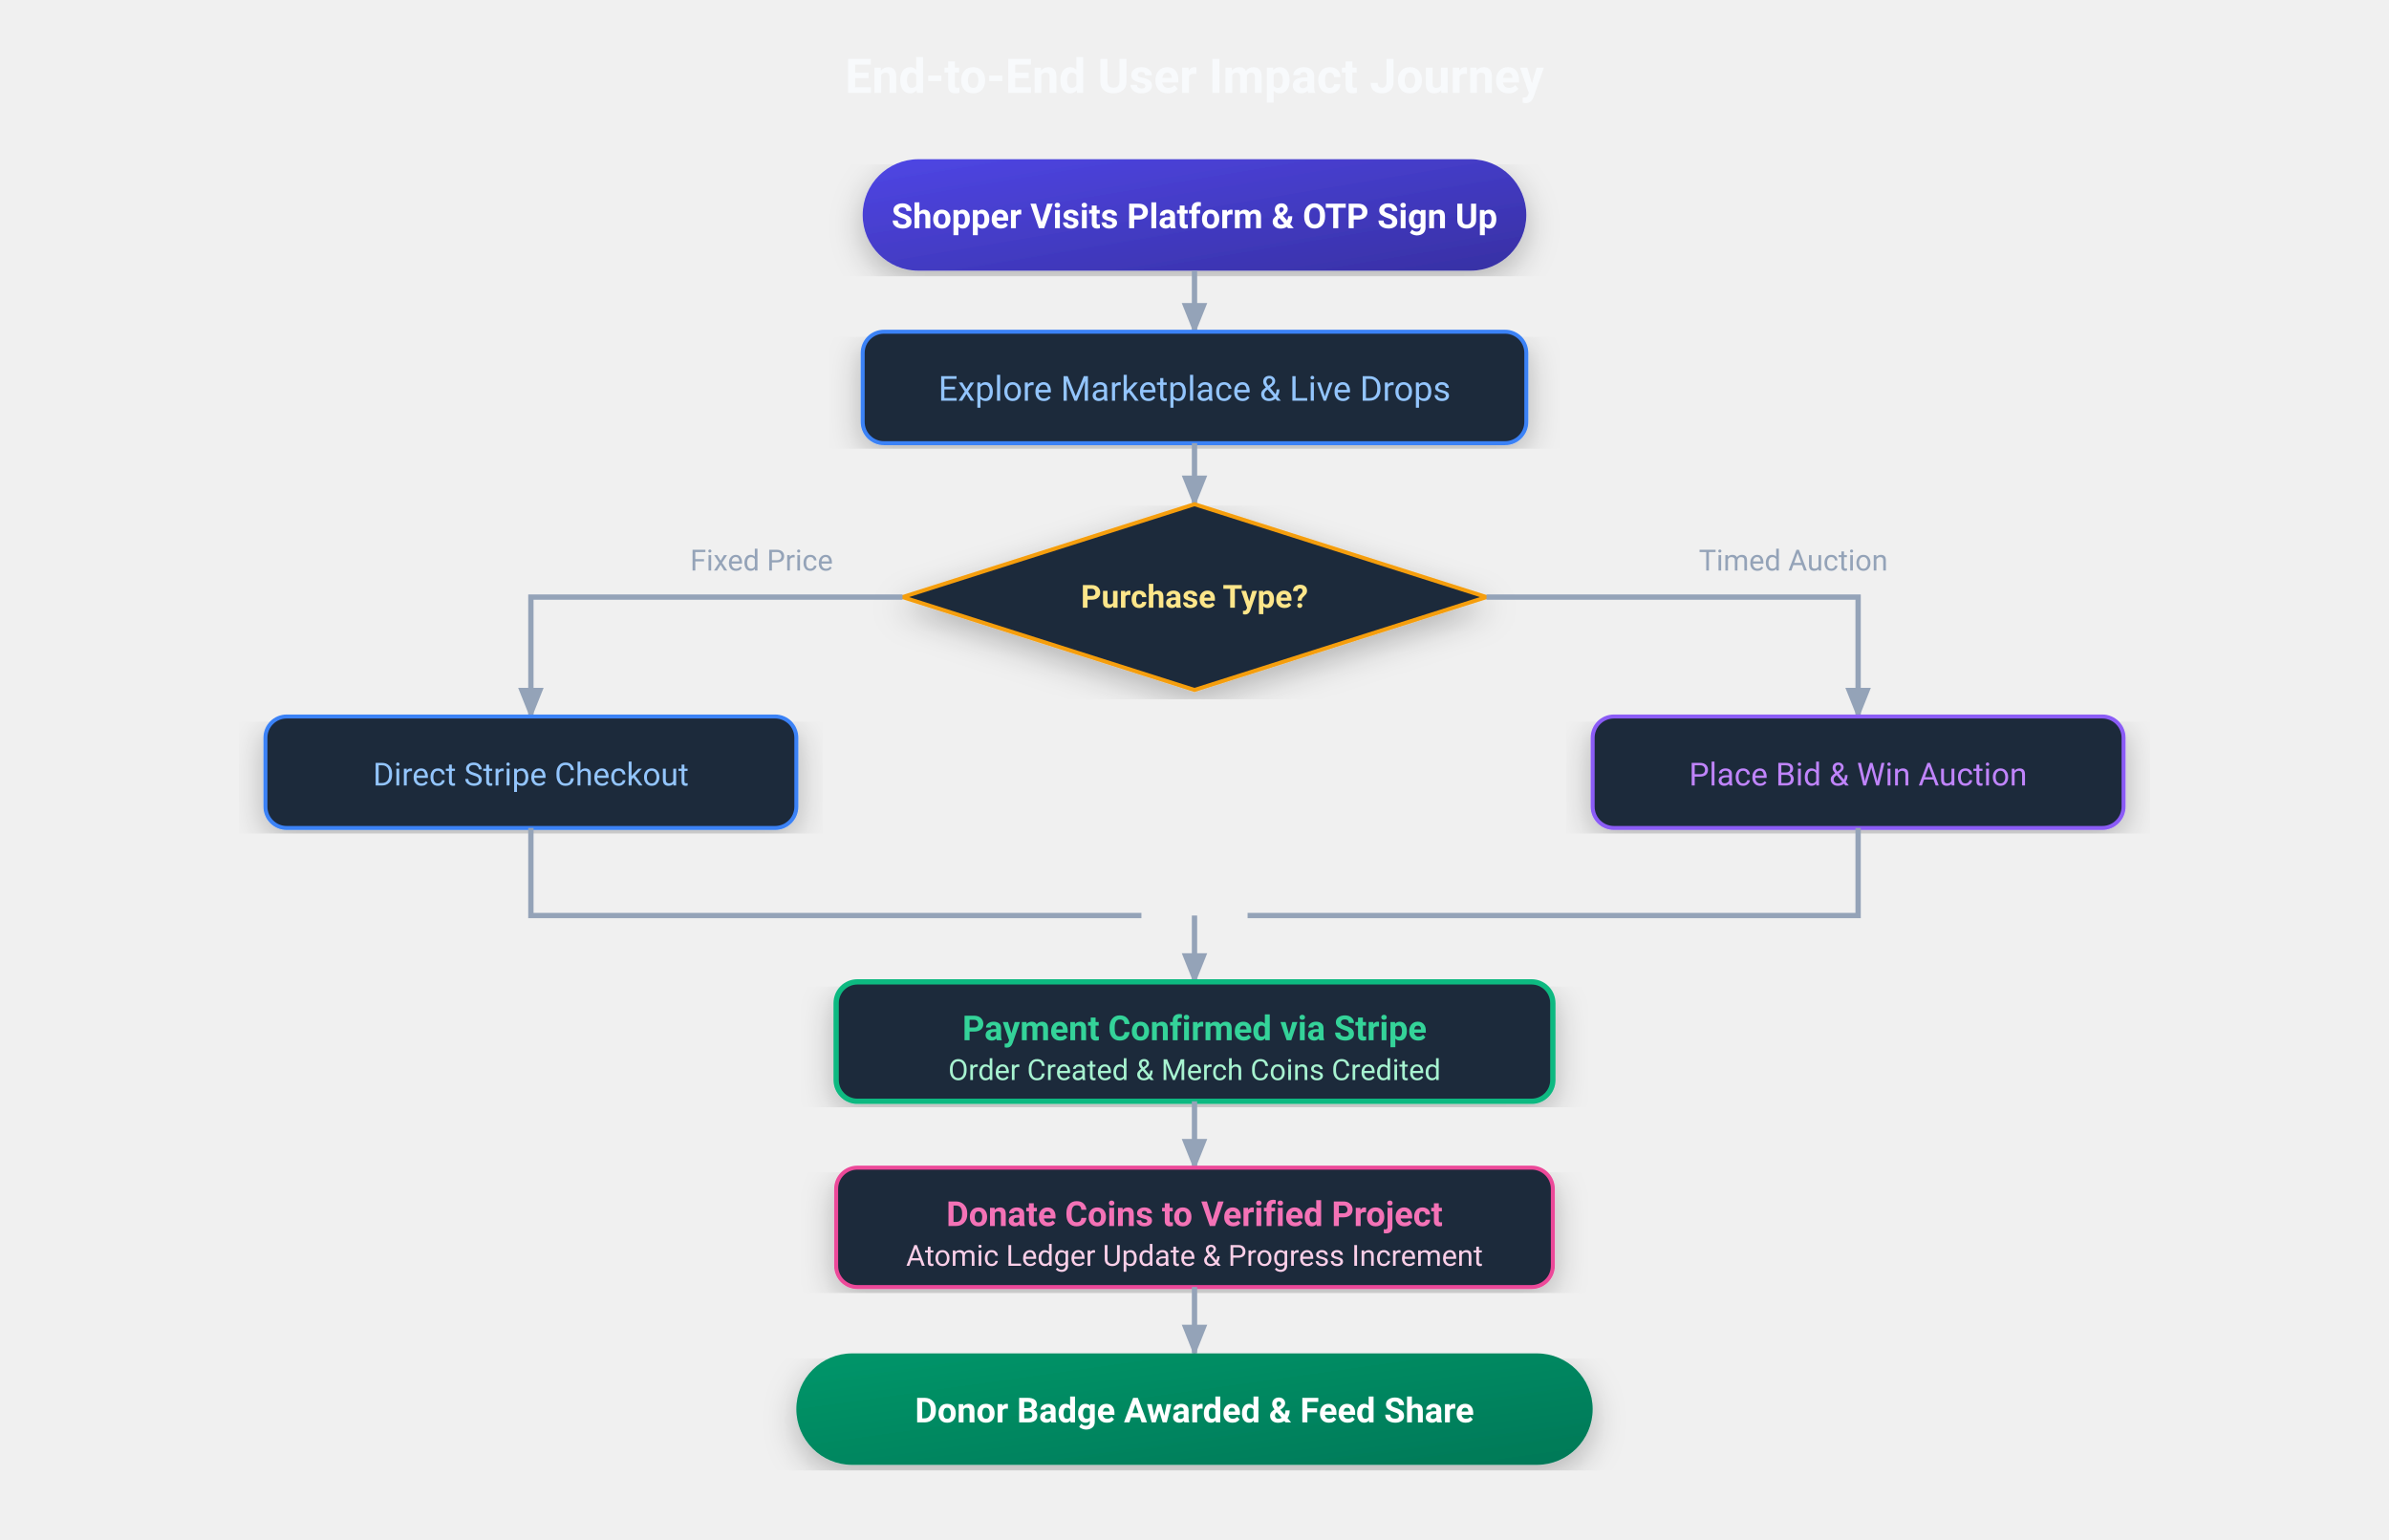
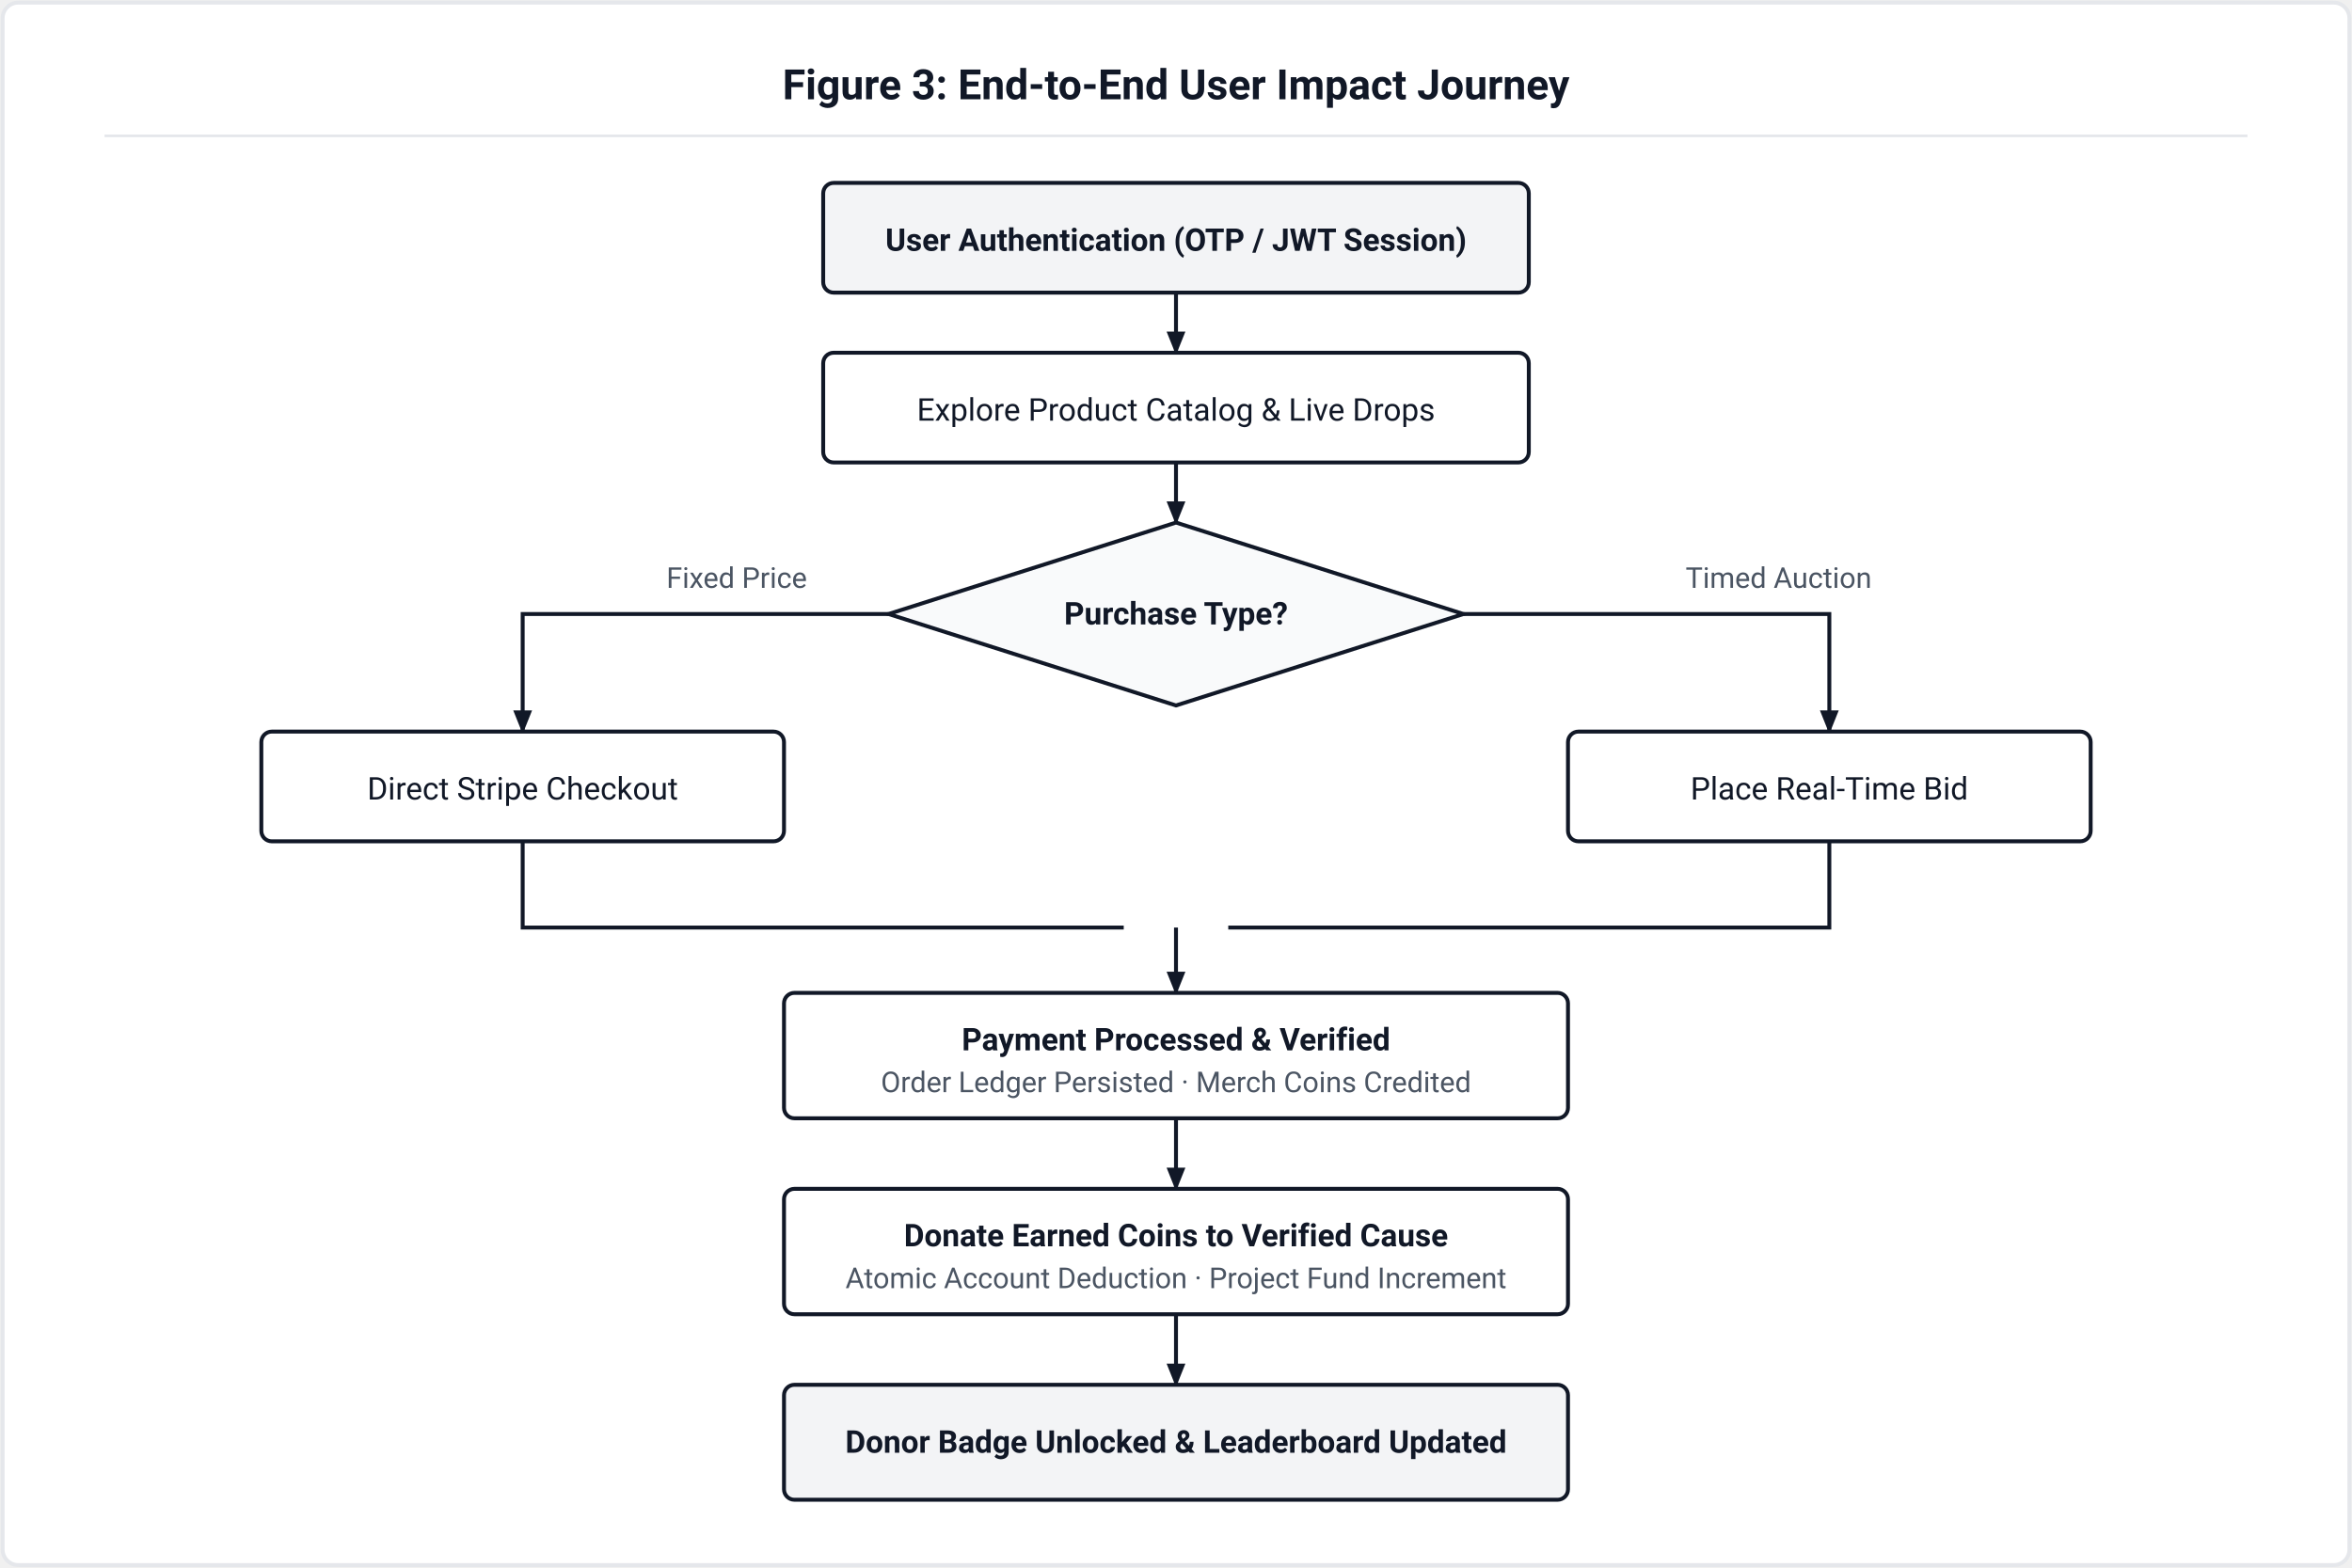
- <svg xmlns="http://www.w3.org/2000/svg" viewBox="0 0 900 580" width="100%" height="100%" style="background-color: #0f172a; font-family: -apple-system, BlinkMacSystemFont, 'Segoe UI', Roboto, Helvetica, Arial, sans-serif;">
+ <svg xmlns="http://www.w3.org/2000/svg" viewBox="0 0 900 600" width="100%" height="100%" style="background-color: #ffffff; font-family: -apple-system, BlinkMacSystemFont, 'Segoe UI', Roboto, 'Helvetica Neue', Arial, sans-serif;">
  <defs>
    <marker id="arrow" viewBox="0 0 10 10" refX="9" refY="5" markerWidth="6" markerHeight="6" orient="auto-start-reverse">
-       <path d="M 0 1 L 10 5 L 0 9 z" fill="#94a3b8" />
+       <path d="M 0 1 L 10 5 L 0 9 z" fill="#111827" />
    </marker>
-     <marker id="arrow-indigo" viewBox="0 0 10 10" refX="9" refY="5" markerWidth="6" markerHeight="6" orient="auto-start-reverse">
-       <path d="M 0 1 L 10 5 L 0 9 z" fill="#6366f1" />
-     </marker>
-     <marker id="arrow-emerald" viewBox="0 0 10 10" refX="9" refY="5" markerWidth="6" markerHeight="6" orient="auto-start-reverse">
-       <path d="M 0 1 L 10 5 L 0 9 z" fill="#10b981" />
-     </marker>
-     <marker id="arrow-rose" viewBox="0 0 10 10" refX="9" refY="5" markerWidth="6" markerHeight="6" orient="auto-start-reverse">
-       <path d="M 0 1 L 10 5 L 0 9 z" fill="#f43f5e" />
-     </marker>
-     <filter id="shadow" x="-5%" y="-5%" width="110%" height="110%">
-       <feDropShadow dx="0" dy="4" stdDeviation="6" flood-color="#000000" flood-opacity="0.25" />
-     </filter>
-     <linearGradient id="primaryGrad" x1="0%" y1="0%" x2="100%" y2="100%">
-       <stop offset="0%" stop-color="#4f46e5" />
-       <stop offset="100%" stop-color="#3730a3" />
-     </linearGradient>
-     <linearGradient id="cardGrad" x1="0%" y1="0%" x2="100%" y2="100%">
-       <stop offset="0%" stop-color="#1e293b" />
-       <stop offset="100%" stop-color="#0f172a" />
-     </linearGradient>
-     <linearGradient id="emeraldGrad" x1="0%" y1="0%" x2="100%" y2="100%">
-       <stop offset="0%" stop-color="#059669" />
-       <stop offset="100%" stop-color="#047857" />
-     </linearGradient>
-     <linearGradient id="amberGrad" x1="0%" y1="0%" x2="100%" y2="100%">
-       <stop offset="0%" stop-color="#d97706" />
-       <stop offset="100%" stop-color="#b45309" />
-     </linearGradient>
-     <linearGradient id="roseGrad" x1="0%" y1="0%" x2="100%" y2="100%">
-       <stop offset="0%" stop-color="#e11d48" />
-       <stop offset="100%" stop-color="#be123c" />
-     </linearGradient>
  </defs>
-   <text x="450" y="35" text-anchor="middle" fill="#f8fafc" font-size="18" font-weight="700">End-to-End User Impact Journey</text>
-   <rect x="325" y="60" width="250" height="42" rx="21" fill="url(#primaryGrad)" filter="url(#shadow)" />
-   <text x="450" y="86" text-anchor="middle" fill="#ffffff" font-size="13" font-weight="600">Shopper Visits Platform &amp; OTP Sign Up</text>
-   <path d="M 450 102 L 450 125" fill="none" stroke="#94a3b8" stroke-width="2" marker-end="url(#arrow)" />
-   <rect x="325" y="125" width="250" height="42" rx="8" fill="#1e293b" stroke="#3b82f6" stroke-width="1.5" filter="url(#shadow)" />
-   <text x="450" y="151" text-anchor="middle" fill="#93c5fd" font-size="13">Explore Marketplace &amp; Live Drops</text>
-   <path d="M 450 167 L 450 190" fill="none" stroke="#94a3b8" stroke-width="2" marker-end="url(#arrow)" />
-   <polygon points="450,190 560,225 450,260 340,225" fill="#1e293b" stroke="#f59e0b" stroke-width="1.5" filter="url(#shadow)" />
-   <text x="450" y="229" text-anchor="middle" fill="#fde68a" font-size="12" font-weight="600">Purchase Type?</text>
-   <path d="M 340 225 L 200 225 L 200 270" fill="none" stroke="#94a3b8" stroke-width="2" marker-end="url(#arrow)" />
-   <text x="260" y="215" fill="#94a3b8" font-size="11">Fixed Price</text>
-   <rect x="100" y="270" width="200" height="42" rx="8" fill="#1e293b" stroke="#3b82f6" stroke-width="1.5" filter="url(#shadow)" />
-   <text x="200" y="296" text-anchor="middle" fill="#93c5fd" font-size="12">Direct Stripe Checkout</text>
-   <path d="M 560 225 L 700 225 L 700 270" fill="none" stroke="#94a3b8" stroke-width="2" marker-end="url(#arrow)" />
-   <text x="640" y="215" fill="#94a3b8" font-size="11">Timed Auction</text>
-   <rect x="600" y="270" width="200" height="42" rx="8" fill="#1e293b" stroke="#8b5cf6" stroke-width="1.5" filter="url(#shadow)" />
-   <text x="700" y="296" text-anchor="middle" fill="#c084fc" font-size="12">Place Bid &amp; Win Auction</text>
-   <path d="M 200 312 L 200 345 L 430 345" fill="none" stroke="#94a3b8" stroke-width="2" />
-   <path d="M 700 312 L 700 345 L 470 345" fill="none" stroke="#94a3b8" stroke-width="2" />
-   <path d="M 450 345 L 450 370" fill="none" stroke="#94a3b8" stroke-width="2" marker-end="url(#arrow)" />
-   <rect x="315" y="370" width="270" height="45" rx="8" fill="#1e293b" stroke="#10b981" stroke-width="2" filter="url(#shadow)" />
-   <text x="450" y="392" text-anchor="middle" fill="#34d399" font-size="13" font-weight="600">Payment Confirmed via Stripe</text>
-   <text x="450" y="407" text-anchor="middle" fill="#a7f3d0" font-size="11">Order Created &amp; Merch Coins Credited</text>
-   <path d="M 450 415 L 450 440" fill="none" stroke="#94a3b8" stroke-width="2" marker-end="url(#arrow)" />
-   <rect x="315" y="440" width="270" height="45" rx="8" fill="#1e293b" stroke="#ec4899" stroke-width="1.5" filter="url(#shadow)" />
-   <text x="450" y="462" text-anchor="middle" fill="#f472b6" font-size="13" font-weight="600">Donate Coins to Verified Project</text>
-   <text x="450" y="477" text-anchor="middle" fill="#fbcfe8" font-size="11">Atomic Ledger Update &amp; Progress Increment</text>
-   <path d="M 450 485 L 450 510" fill="none" stroke="#94a3b8" stroke-width="2" marker-end="url(#arrow)" />
-   <rect x="300" y="510" width="300" height="42" rx="21" fill="url(#emeraldGrad)" filter="url(#shadow)" />
-   <text x="450" y="536" text-anchor="middle" fill="#ffffff" font-size="13" font-weight="700">Donor Badge Awarded &amp; Feed Share</text>
+   <rect x="1" y="1" width="898" height="598" rx="6" fill="#ffffff" stroke="#e5e7eb" stroke-width="1.5" />
+   <text x="450" y="38" text-anchor="middle" fill="#111827" font-size="16" font-weight="700">Figure 3: End-to-End User Impact Journey</text>
+   <line x1="40" y1="52" x2="860" y2="52" stroke="#e5e7eb" stroke-width="1" />
+   <rect x="315" y="70" width="270" height="42" rx="4" fill="#f3f4f6" stroke="#111827" stroke-width="1.5" />
+   <text x="450" y="96" text-anchor="middle" fill="#111827" font-size="12" font-weight="600">User Authentication (OTP / JWT Session)</text>
+   <path d="M 450 112 L 450 135" fill="none" stroke="#111827" stroke-width="1.5" marker-end="url(#arrow)" />
+   <rect x="315" y="135" width="270" height="42" rx="4" fill="#ffffff" stroke="#111827" stroke-width="1.5" />
+   <text x="450" y="161" text-anchor="middle" fill="#111827" font-size="12">Explore Product Catalog &amp; Live Drops</text>
+   <path d="M 450 177 L 450 200" fill="none" stroke="#111827" stroke-width="1.5" marker-end="url(#arrow)" />
+   <polygon points="450,200 560,235 450,270 340,235" fill="#f9fafb" stroke="#111827" stroke-width="1.5" />
+   <text x="450" y="239" text-anchor="middle" fill="#111827" font-size="12" font-weight="600">Purchase Type?</text>
+   <path d="M 340 235 L 200 235 L 200 280" fill="none" stroke="#111827" stroke-width="1.5" marker-end="url(#arrow)" />
+   <text x="255" y="225" fill="#4b5563" font-size="11">Fixed Price</text>
+   <rect x="100" y="280" width="200" height="42" rx="4" fill="#ffffff" stroke="#111827" stroke-width="1.5" />
+   <text x="200" y="306" text-anchor="middle" fill="#111827" font-size="12">Direct Stripe Checkout</text>
+   <path d="M 560 235 L 700 235 L 700 280" fill="none" stroke="#111827" stroke-width="1.5" marker-end="url(#arrow)" />
+   <text x="645" y="225" fill="#4b5563" font-size="11">Timed Auction</text>
+   <rect x="600" y="280" width="200" height="42" rx="4" fill="#ffffff" stroke="#111827" stroke-width="1.5" />
+   <text x="700" y="306" text-anchor="middle" fill="#111827" font-size="12">Place Real-Time Bid</text>
+   <path d="M 200 322 L 200 355 L 430 355" fill="none" stroke="#111827" stroke-width="1.5" />
+   <path d="M 700 322 L 700 355 L 470 355" fill="none" stroke="#111827" stroke-width="1.5" />
+   <path d="M 450 355 L 450 380" fill="none" stroke="#111827" stroke-width="1.5" marker-end="url(#arrow)" />
+   <rect x="300" y="380" width="300" height="48" rx="4" fill="#ffffff" stroke="#111827" stroke-width="1.5" />
+   <text x="450" y="402" text-anchor="middle" fill="#111827" font-size="12" font-weight="600">Payment Processed &amp; Verified</text>
+   <text x="450" y="418" text-anchor="middle" fill="#4b5563" font-size="11">Order Ledger Persisted · Merch Coins Credited</text>
+   <path d="M 450 428 L 450 455" fill="none" stroke="#111827" stroke-width="1.5" marker-end="url(#arrow)" />
+   <rect x="300" y="455" width="300" height="48" rx="4" fill="#ffffff" stroke="#111827" stroke-width="1.5" />
+   <text x="450" y="477" text-anchor="middle" fill="#111827" font-size="12" font-weight="600">Donate Earned Coins to Verified Cause</text>
+   <text x="450" y="493" text-anchor="middle" fill="#4b5563" font-size="11">Atomic Account Deduction · Project Fund Increment</text>
+   <path d="M 450 503 L 450 530" fill="none" stroke="#111827" stroke-width="1.5" marker-end="url(#arrow)" />
+   <rect x="300" y="530" width="300" height="44" rx="4" fill="#f3f4f6" stroke="#111827" stroke-width="1.5" />
+   <text x="450" y="556" text-anchor="middle" fill="#111827" font-size="12" font-weight="700">Donor Badge Unlocked &amp; Leaderboard Updated</text>
</svg>
